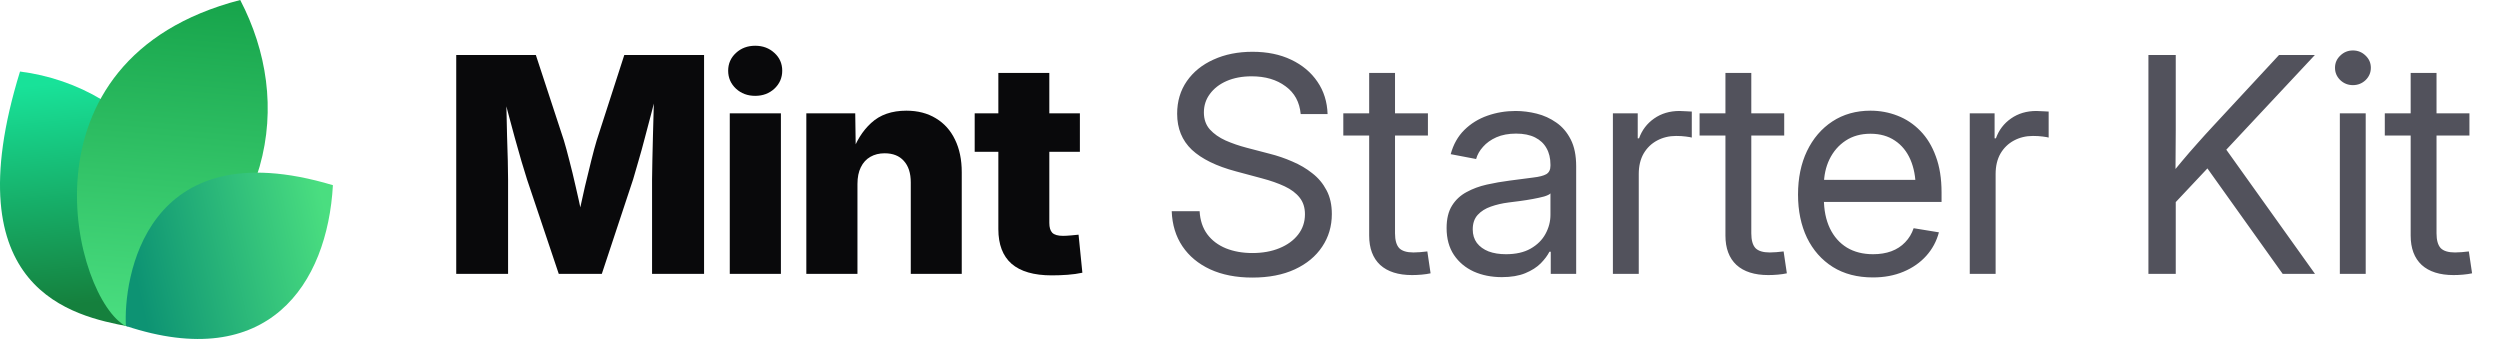
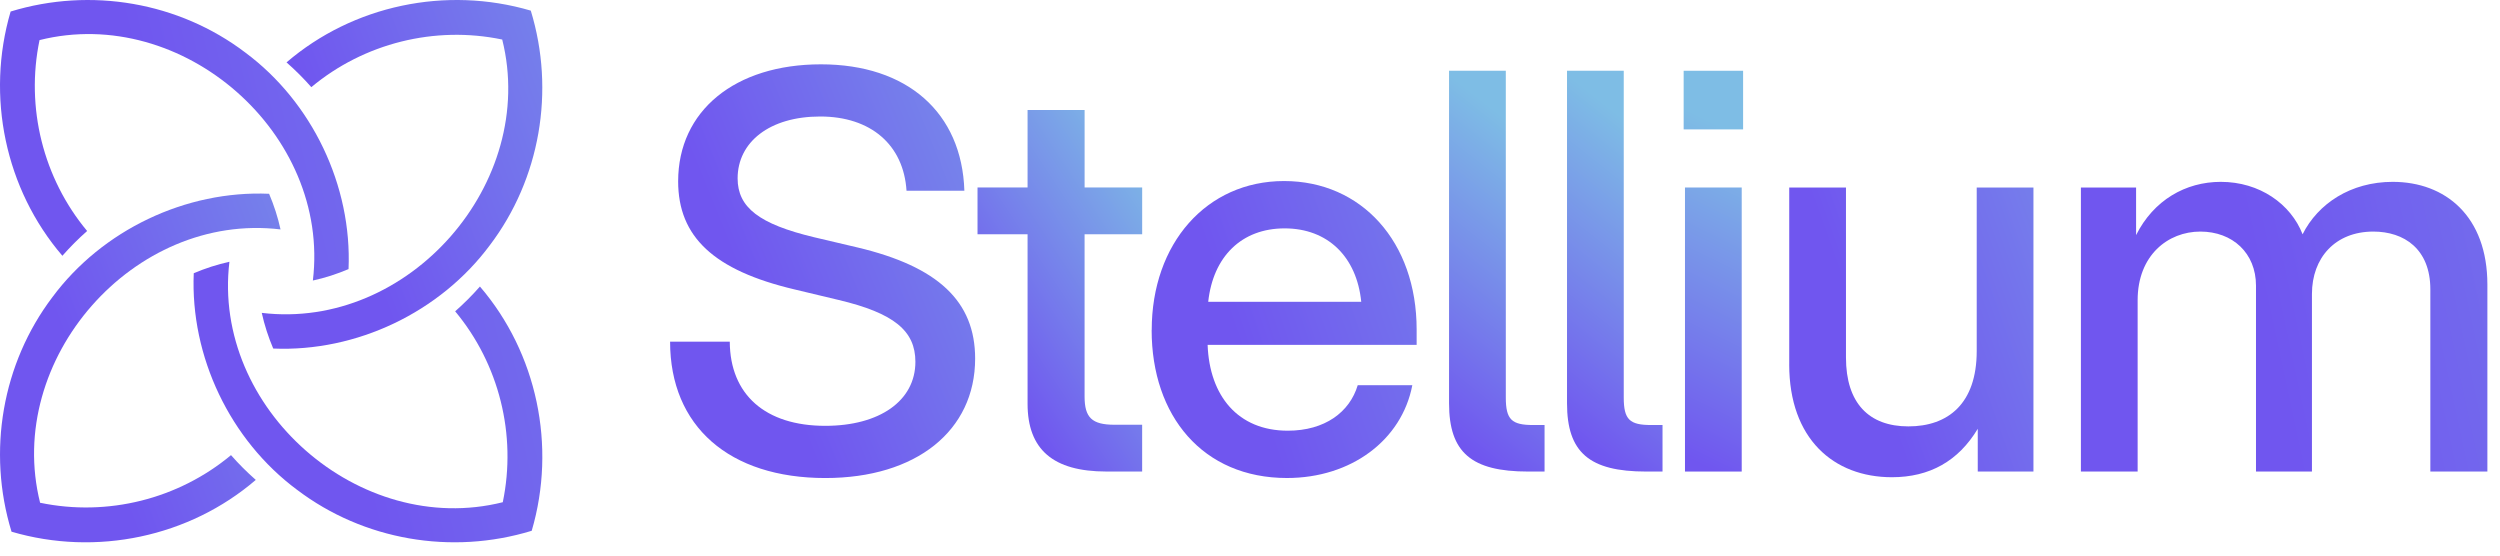
- <svg xmlns="http://www.w3.org/2000/svg" width="177" height="24" viewBox="0 0 177 24" fill="none">
-   <path d="M9.061 23.108C5.268 22.377 -3.391 20.627 1.417 5.064C9.634 6.099 16.973 14.064 9.061 23.108Z" fill="url(#paint0_linear_17557_2020)" />
-   <path d="M8.919 23.094C5.276 21.222 0.784 4.209 17.007 0C20.757 7.193 19.621 16.545 8.919 23.094Z" fill="url(#paint1_linear_17557_2020)" />
-   <path d="M8.914 23.079C8.735 19.882 10.159 9.085 23.57 13.111C23.181 20.123 18.984 26.418 8.914 23.079Z" fill="url(#paint2_linear_17557_2020)" />
-   <path d="M32.301 19.392V3.894H37.938L39.925 9.948C40.036 10.315 40.164 10.787 40.31 11.362C40.462 11.938 40.611 12.552 40.757 13.204C40.91 13.855 41.048 14.483 41.173 15.086C41.305 15.682 41.412 16.192 41.495 16.615H40.695C40.771 16.192 40.871 15.682 40.996 15.086C41.128 14.49 41.267 13.866 41.412 13.214C41.565 12.562 41.714 11.948 41.86 11.373C42.005 10.79 42.133 10.315 42.244 9.948L44.2 3.894H49.848V19.392H46.166V12.704C46.166 12.357 46.173 11.917 46.187 11.383C46.2 10.849 46.214 10.27 46.228 9.646C46.249 9.022 46.266 8.391 46.28 7.753C46.301 7.115 46.311 6.519 46.311 5.964H46.623C46.485 6.561 46.332 7.181 46.166 7.826C45.999 8.471 45.833 9.102 45.666 9.719C45.507 10.336 45.351 10.901 45.198 11.414C45.053 11.928 44.928 12.357 44.824 12.704L42.608 19.392H39.561L37.314 12.704C37.203 12.357 37.072 11.928 36.919 11.414C36.773 10.901 36.614 10.34 36.441 9.729C36.274 9.112 36.104 8.481 35.931 7.836C35.764 7.192 35.608 6.567 35.463 5.964H35.827C35.834 6.512 35.844 7.105 35.858 7.743C35.872 8.374 35.886 9.005 35.9 9.636C35.92 10.26 35.938 10.839 35.952 11.373C35.965 11.907 35.972 12.351 35.972 12.704V19.392H32.301ZM51.668 19.392V8.024H55.288V19.392H51.668ZM53.468 6.786C52.927 6.786 52.473 6.616 52.105 6.276C51.738 5.93 51.554 5.507 51.554 5.007C51.554 4.508 51.738 4.088 52.105 3.749C52.473 3.409 52.927 3.239 53.468 3.239C54.009 3.239 54.463 3.409 54.83 3.749C55.198 4.082 55.382 4.501 55.382 5.007C55.382 5.507 55.198 5.93 54.83 6.276C54.463 6.616 54.009 6.786 53.468 6.786ZM60.708 13.027V19.392H57.088V8.024H60.551L60.593 10.967H60.281C60.593 10.024 61.061 9.268 61.685 8.7C62.309 8.124 63.138 7.836 64.171 7.836C64.975 7.836 65.672 8.017 66.262 8.377C66.851 8.731 67.302 9.234 67.614 9.885C67.933 10.537 68.092 11.307 68.092 12.194V19.392H64.483V12.912C64.483 12.26 64.32 11.754 63.994 11.394C63.675 11.033 63.221 10.853 62.632 10.853C62.25 10.853 61.914 10.936 61.623 11.102C61.332 11.269 61.106 11.515 60.947 11.841C60.787 12.16 60.708 12.555 60.708 13.027ZM76.456 8.024V10.749H69.008V8.024H76.456ZM70.683 5.163H74.292V15.783C74.292 16.102 74.361 16.334 74.5 16.48C74.646 16.625 74.899 16.698 75.259 16.698C75.405 16.698 75.596 16.688 75.831 16.667C76.074 16.646 76.251 16.629 76.362 16.615L76.632 19.309C76.313 19.378 75.963 19.427 75.582 19.455C75.207 19.482 74.836 19.496 74.469 19.496C73.2 19.496 72.25 19.222 71.619 18.674C70.995 18.127 70.683 17.308 70.683 16.22V5.163Z" fill="#09090B" />
-   <path d="M88.667 19.652C87.523 19.652 86.528 19.458 85.682 19.07C84.843 18.681 84.188 18.137 83.716 17.437C83.245 16.736 82.992 15.908 82.957 14.951H84.933C84.968 15.596 85.148 16.14 85.474 16.584C85.8 17.021 86.24 17.354 86.795 17.582C87.35 17.804 87.974 17.915 88.667 17.915C89.388 17.915 90.026 17.801 90.581 17.572C91.143 17.343 91.583 17.024 91.902 16.615C92.228 16.199 92.391 15.717 92.391 15.169C92.391 14.698 92.266 14.306 92.017 13.994C91.767 13.675 91.413 13.408 90.956 13.193C90.498 12.978 89.954 12.787 89.323 12.621L87.502 12.132C86.123 11.765 85.082 11.255 84.382 10.603C83.689 9.944 83.342 9.095 83.342 8.055C83.342 7.174 83.571 6.404 84.028 5.746C84.486 5.087 85.117 4.577 85.921 4.217C86.726 3.849 87.645 3.666 88.678 3.666C89.718 3.666 90.63 3.853 91.413 4.227C92.204 4.602 92.824 5.122 93.275 5.787C93.726 6.446 93.965 7.209 93.993 8.076H92.089C92.013 7.23 91.656 6.574 91.018 6.11C90.387 5.638 89.586 5.403 88.615 5.403C87.95 5.403 87.36 5.513 86.847 5.735C86.341 5.957 85.946 6.262 85.661 6.651C85.377 7.032 85.235 7.469 85.235 7.961C85.235 8.447 85.377 8.849 85.661 9.168C85.946 9.48 86.317 9.74 86.774 9.948C87.232 10.149 87.724 10.319 88.251 10.457L89.884 10.884C90.439 11.023 90.977 11.206 91.496 11.435C92.023 11.657 92.495 11.934 92.911 12.267C93.334 12.593 93.67 12.995 93.92 13.474C94.17 13.945 94.294 14.504 94.294 15.149C94.294 16.015 94.066 16.788 93.608 17.468C93.157 18.148 92.512 18.681 91.673 19.07C90.834 19.458 89.832 19.652 88.667 19.652ZM101.097 8.024V9.594H95.106V8.024H101.097ZM96.937 5.163H98.767V16.521C98.767 17 98.865 17.347 99.059 17.562C99.26 17.77 99.6 17.874 100.078 17.874C100.21 17.874 100.366 17.867 100.546 17.853C100.733 17.832 100.903 17.815 101.056 17.801L101.285 19.351C101.097 19.392 100.886 19.423 100.65 19.444C100.414 19.465 100.189 19.475 99.974 19.475C98.996 19.475 98.244 19.236 97.717 18.758C97.197 18.272 96.937 17.579 96.937 16.677V5.163ZM106.33 19.621C105.595 19.621 104.932 19.489 104.343 19.226C103.754 18.955 103.285 18.564 102.939 18.05C102.592 17.53 102.419 16.896 102.419 16.147C102.419 15.495 102.547 14.965 102.804 14.556C103.06 14.146 103.403 13.828 103.833 13.599C104.263 13.363 104.742 13.186 105.269 13.068C105.796 12.95 106.333 12.857 106.881 12.787C107.574 12.69 108.132 12.617 108.555 12.569C108.978 12.52 109.287 12.441 109.481 12.33C109.675 12.212 109.772 12.014 109.772 11.737V11.654C109.772 11.203 109.679 10.815 109.492 10.489C109.311 10.163 109.041 9.91 108.68 9.729C108.32 9.549 107.872 9.459 107.338 9.459C106.805 9.459 106.34 9.546 105.945 9.719C105.556 9.892 105.241 10.118 104.998 10.395C104.755 10.665 104.593 10.953 104.509 11.258L102.71 10.915C102.897 10.222 103.22 9.65 103.677 9.199C104.135 8.748 104.679 8.412 105.31 8.19C105.941 7.968 106.607 7.857 107.307 7.857C107.8 7.857 108.295 7.92 108.795 8.044C109.301 8.169 109.765 8.381 110.188 8.679C110.611 8.97 110.951 9.369 111.208 9.875C111.464 10.374 111.593 11.005 111.593 11.768V19.392H109.793V17.822H109.7C109.568 18.085 109.363 18.359 109.086 18.643C108.809 18.921 108.444 19.153 107.994 19.34C107.543 19.527 106.988 19.621 106.33 19.621ZM106.621 17.998C107.321 17.998 107.904 17.867 108.368 17.603C108.84 17.333 109.19 16.986 109.419 16.563C109.654 16.133 109.772 15.682 109.772 15.211V13.692C109.703 13.769 109.554 13.841 109.325 13.911C109.096 13.973 108.829 14.032 108.524 14.088C108.226 14.143 107.921 14.192 107.609 14.233C107.304 14.275 107.033 14.309 106.798 14.337C106.354 14.393 105.938 14.49 105.549 14.628C105.168 14.76 104.86 14.954 104.624 15.211C104.388 15.467 104.27 15.811 104.27 16.241C104.27 16.615 104.367 16.934 104.561 17.198C104.762 17.461 105.04 17.662 105.393 17.801C105.747 17.933 106.156 17.998 106.621 17.998ZM114.193 19.392V8.024H115.951V9.792H116.045C116.253 9.209 116.61 8.741 117.116 8.388C117.622 8.034 118.219 7.857 118.905 7.857C119.058 7.857 119.217 7.864 119.384 7.878C119.55 7.885 119.682 7.892 119.779 7.899V9.74C119.716 9.719 119.578 9.695 119.363 9.667C119.155 9.639 118.922 9.625 118.666 9.625C118.174 9.625 117.726 9.733 117.324 9.948C116.922 10.163 116.603 10.471 116.367 10.874C116.138 11.276 116.024 11.758 116.024 12.319V19.392H114.193ZM126.322 8.024V9.594H120.33V8.024H126.322ZM122.161 5.163H123.992V16.521C123.992 17 124.089 17.347 124.283 17.562C124.484 17.77 124.824 17.874 125.302 17.874C125.434 17.874 125.59 17.867 125.77 17.853C125.958 17.832 126.127 17.815 126.28 17.801L126.509 19.351C126.322 19.392 126.11 19.423 125.874 19.444C125.639 19.465 125.413 19.475 125.198 19.475C124.221 19.475 123.468 19.236 122.941 18.758C122.421 18.272 122.161 17.579 122.161 16.677V5.163ZM132.604 19.642C131.502 19.642 130.555 19.396 129.765 18.903C128.974 18.404 128.364 17.714 127.934 16.834C127.511 15.946 127.3 14.927 127.3 13.775C127.3 12.611 127.511 11.584 127.934 10.697C128.364 9.802 128.964 9.102 129.734 8.596C130.51 8.089 131.408 7.836 132.428 7.836C133.1 7.836 133.738 7.954 134.341 8.19C134.952 8.426 135.489 8.783 135.954 9.261C136.425 9.74 136.793 10.343 137.056 11.071C137.327 11.792 137.462 12.645 137.462 13.63V14.296H128.433V12.735H136.463L135.631 13.297C135.631 12.541 135.506 11.876 135.257 11.3C135.007 10.725 134.643 10.277 134.165 9.958C133.686 9.632 133.107 9.469 132.428 9.469C131.748 9.469 131.162 9.632 130.67 9.958C130.177 10.284 129.796 10.725 129.526 11.279C129.262 11.827 129.13 12.441 129.13 13.12V14.046C129.13 14.864 129.273 15.572 129.557 16.168C129.841 16.757 130.243 17.211 130.763 17.53C131.283 17.842 131.901 17.998 132.615 17.998C133.093 17.998 133.523 17.929 133.905 17.79C134.293 17.645 134.619 17.433 134.882 17.156C135.153 16.879 135.354 16.546 135.486 16.157L137.275 16.449C137.108 17.08 136.81 17.634 136.38 18.113C135.95 18.591 135.413 18.966 134.768 19.236C134.123 19.507 133.402 19.642 132.604 19.642ZM139.459 19.392V8.024H141.217V9.792H141.311C141.519 9.209 141.876 8.741 142.382 8.388C142.888 8.034 143.485 7.857 144.171 7.857C144.324 7.857 144.483 7.864 144.649 7.878C144.816 7.885 144.948 7.892 145.045 7.899V9.74C144.982 9.719 144.844 9.695 144.629 9.667C144.421 9.639 144.188 9.625 143.932 9.625C143.439 9.625 142.992 9.733 142.59 9.948C142.188 10.163 141.869 10.471 141.633 10.874C141.404 11.276 141.29 11.758 141.29 12.319V19.392H139.459ZM153.429 14.961V12.715C153.783 12.257 154.136 11.82 154.49 11.404C154.844 10.981 155.204 10.565 155.572 10.156C155.939 9.74 156.314 9.327 156.695 8.918L161.355 3.894H163.893L157.277 10.967H157.184L153.429 14.961ZM152.108 19.392V3.894H154.043V9.241L154.022 12.559L154.043 13.505V19.392H152.108ZM161.615 19.392L155.967 11.477L157.173 9.969L163.903 19.392H161.615ZM165.661 19.392V8.024H167.492V19.392H165.661ZM166.587 6.027C166.24 6.027 165.942 5.909 165.692 5.673C165.443 5.43 165.318 5.139 165.318 4.799C165.318 4.459 165.443 4.172 165.692 3.936C165.942 3.693 166.24 3.572 166.587 3.572C166.934 3.572 167.232 3.693 167.482 3.936C167.731 4.172 167.856 4.459 167.856 4.799C167.856 5.139 167.731 5.43 167.482 5.673C167.232 5.909 166.934 6.027 166.587 6.027ZM174.836 8.024V9.594H168.844V8.024H174.836ZM170.675 5.163H172.506V16.521C172.506 17 172.603 17.347 172.797 17.562C172.998 17.77 173.338 17.874 173.816 17.874C173.948 17.874 174.104 17.867 174.284 17.853C174.472 17.832 174.641 17.815 174.794 17.801L175.023 19.351C174.836 19.392 174.624 19.423 174.388 19.444C174.153 19.465 173.927 19.475 173.712 19.475C172.735 19.475 171.982 19.236 171.455 18.758C170.935 18.272 170.675 17.579 170.675 16.677V5.163Z" fill="#52525C" />
+ <svg xmlns="http://www.w3.org/2000/svg" width="108px" height="24px" viewBox="0 0 108 24" version="1.1">
  <defs>
-     <linearGradient id="paint0_linear_17557_2020" x1="3.776" y1="5.916" x2="5.232" y2="21.559" gradientUnits="userSpaceOnUse">
-       <stop stop-color="#18E299" />
-       <stop offset="1" stop-color="#15803D" />
+     <linearGradient x1="207.159%" y1="13.219%" x2="50%" y2="100%" id="linearGradient-1">
+       <stop stop-color="#7EBDE5" offset="0%" />
+       <stop stop-color="#7056EF" offset="100%" />
    </linearGradient>
-     <linearGradient id="paint1_linear_17557_2020" x1="12.171" y1="-0.718" x2="10.19" y2="22.983" gradientUnits="userSpaceOnUse">
-       <stop stop-color="#16A34A" />
-       <stop offset="1" stop-color="#4ADE80" />
+     <linearGradient x1="109.938%" y1="13.219%" x2="50%" y2="100%" id="linearGradient-2">
+       <stop stop-color="#7EBDE5" offset="0%" />
+       <stop stop-color="#7056EF" offset="100%" />
    </linearGradient>
-     <linearGradient id="paint2_linear_17557_2020" x1="23.133" y1="15.353" x2="9.338" y2="18.52" gradientUnits="userSpaceOnUse">
-       <stop stop-color="#4ADE80" />
-       <stop offset="1" stop-color="#0D9373" />
+     <linearGradient x1="280.166%" y1="13.219%" x2="50%" y2="100%" id="linearGradient-3">
+       <stop stop-color="#7EBDE5" offset="0%" />
+       <stop stop-color="#7056EF" offset="100%" />
+     </linearGradient>
+     <linearGradient x1="66.409%" y1="13.219%" x2="50%" y2="100%" id="linearGradient-4">
+       <stop stop-color="#7EBDE5" offset="0%" />
+       <stop stop-color="#7056EF" offset="100%" />
+     </linearGradient>
+     <linearGradient x1="56.36%" y1="13.219%" x2="50%" y2="100%" id="linearGradient-5">
+       <stop stop-color="#7EBDE5" offset="0%" />
+       <stop stop-color="#7056EF" offset="100%" />
+     </linearGradient>
+     <linearGradient x1="255.403%" y1="13.219%" x2="50%" y2="100%" id="linearGradient-6">
+       <stop stop-color="#7EBDE5" offset="0%" />
+       <stop stop-color="#7056EF" offset="100%" />
+     </linearGradient>
+     <linearGradient x1="338.998%" y1="31.32%" x2="50%" y2="75.394%" id="linearGradient-7">
+       <stop stop-color="#7EBDE5" offset="0%" />
+       <stop stop-color="#7056EF" offset="100%" />
+     </linearGradient>
+     <linearGradient x1="338.998%" y1="26.202%" x2="50%" y2="82.352%" id="linearGradient-8">
+       <stop stop-color="#7EBDE5" offset="0%" />
+       <stop stop-color="#7056EF" offset="100%" />
+     </linearGradient>
+     <linearGradient x1="236.986%" y1="13.219%" x2="50%" y2="100%" id="linearGradient-9">
+       <stop stop-color="#7EBDE5" offset="0%" />
+       <stop stop-color="#7056EF" offset="100%" />
+     </linearGradient>
+     <linearGradient x1="338.998%" y1="26.205%" x2="50%" y2="82.347%" id="linearGradient-10">
+       <stop stop-color="#7EBDE5" offset="0%" />
+       <stop stop-color="#7056EF" offset="100%" />
+     </linearGradient>
+     <linearGradient x1="236.979%" y1="13.219%" x2="50%" y2="100%" id="linearGradient-11">
+       <stop stop-color="#7EBDE5" offset="0%" />
+       <stop stop-color="#7056EF" offset="100%" />
    </linearGradient>
  </defs>
+   <g id="Page-1" stroke="none" stroke-width="1" fill="none" fill-rule="evenodd">
+     <g id="logo" transform="translate(-0, 0)" fill-rule="nonzero">
+       <path d="M28.946,14.759 L31.526,14.759 C31.538,17.047 33.061,18.396 35.652,18.396 C37.999,18.396 39.545,17.314 39.545,15.63 C39.545,14.294 38.626,13.527 36.222,12.957 L34.328,12.504 C30.831,11.679 29.296,10.227 29.296,7.833 C29.296,4.789 31.748,2.779 35.466,2.779 C39.185,2.779 41.555,4.859 41.661,8.24 L39.162,8.24 C39.035,6.253 37.616,5.033 35.432,5.033 C33.248,5.033 31.865,6.137 31.865,7.706 C31.865,8.961 32.795,9.681 35.176,10.25 L37.048,10.691 C40.522,11.517 42.126,13.016 42.126,15.491 C42.126,18.606 39.582,20.651 35.654,20.651 C31.505,20.651 28.948,18.42 28.948,14.76 L28.946,14.759 Z" id="Path" fill="url(#linearGradient-1)" />
+       <path d="M49.341,10.121 L46.854,10.121 L46.854,17.129 C46.854,18.036 47.168,18.349 48.144,18.349 L49.341,18.349 L49.341,20.37 L47.795,20.37 C45.494,20.37 44.391,19.417 44.391,17.441 L44.391,10.12 L42.229,10.12 L42.229,8.099 L44.391,8.099 L44.391,4.751 L46.855,4.751 L46.855,8.099 L49.342,8.099 L49.342,10.12 L49.341,10.121 Z" id="Path" fill="url(#linearGradient-2)" />
+       <path d="M49.754,14.259 C49.754,10.517 52.124,7.821 55.471,7.821 C58.818,7.821 61.199,10.447 61.199,14.236 L61.199,14.899 L52.169,14.899 C52.251,17.107 53.482,18.606 55.632,18.606 C57.236,18.606 58.305,17.804 58.654,16.641 L61.012,16.641 C60.559,19.011 58.374,20.65 55.596,20.65 C51.959,20.65 49.751,17.966 49.751,14.259 L49.754,14.259 Z M58.806,13.039 C58.609,11.086 57.354,9.866 55.495,9.866 C53.636,9.866 52.404,11.086 52.195,13.039 L58.808,13.039 L58.806,13.039 Z" id="Shape" fill="url(#linearGradient-3)" />
+       <path d="M62.599,17.42 L62.599,3.057 L65.051,3.057 L65.051,17.176 C65.051,18.129 65.306,18.361 66.236,18.361 L66.725,18.361 L66.725,20.371 L66.016,20.371 C63.565,20.371 62.599,19.546 62.599,17.42 Z" id="Path" fill="url(#linearGradient-4)" />
+       <path d="M67.695,17.42 L67.695,3.057 L70.146,3.057 L70.146,17.176 C70.146,18.129 70.402,18.361 71.332,18.361 L71.821,18.361 L71.821,20.371 L71.112,20.371 C68.661,20.371 67.695,19.546 67.695,17.42 Z" id="Path" fill="url(#linearGradient-4)" />
+       <path d="M72.734,3.057 L75.302,3.057 L75.302,5.59 L72.734,5.59 L72.734,3.057 Z M72.791,8.1 L75.242,8.1 L75.242,20.371 L72.791,20.371 L72.791,8.1 Z" id="Shape" fill="url(#linearGradient-5)" />
+       <path d="M77.295,15.747 L77.295,8.101 L79.746,8.101 L79.746,15.446 C79.746,17.41 80.734,18.42 82.442,18.42 C84.151,18.42 85.394,17.444 85.394,15.166 L85.394,8.1 L87.845,8.1 L87.845,20.371 L85.439,20.371 L85.439,18.524 C84.602,19.919 83.359,20.616 81.732,20.616 C79.211,20.616 77.294,18.954 77.294,15.747 L77.295,15.747 Z" id="Path" fill="url(#linearGradient-6)" />
+       <path d="M89.896,8.1 L92.279,8.1 L92.279,10.157 C93.035,8.647 94.418,7.856 95.939,7.856 C97.612,7.856 98.961,8.809 99.472,10.121 C100.135,8.797 101.552,7.856 103.365,7.856 C105.642,7.856 107.455,9.343 107.455,12.294 L107.455,20.37 L104.991,20.37 L104.991,12.503 C104.991,10.749 103.852,10.004 102.526,10.004 C100.888,10.004 99.876,11.131 99.876,12.7 L99.876,20.37 L97.459,20.37 L97.459,12.34 C97.459,10.934 96.448,10.004 95.054,10.004 C93.659,10.004 92.346,11.027 92.346,12.967 L92.346,20.37 L89.895,20.37 L89.895,8.099 L89.896,8.1 Z" id="Path" fill="url(#linearGradient-7)" />
+       <path d="M10.591,2.265 C13.488,4.414 15.211,8.023 15.057,11.625 C14.562,11.835 14.044,12.004 13.516,12.119 C14.28,5.77 7.897,0.184 1.708,1.732 C1.101,4.648 1.867,7.703 3.764,9.979 C3.386,10.312 3.027,10.672 2.695,11.05 C0.227,8.174 -0.617,4.16 0.459,0.498 C3.933,-0.565 7.732,0.098 10.591,2.265 Z" id="Path" fill="url(#linearGradient-8)" />
+       <path d="M2.264,12.837 C4.414,9.94 8.023,8.217 11.625,8.371 C11.835,8.866 12.004,9.384 12.119,9.911 C5.77,9.148 0.184,15.531 1.732,21.719 C4.648,22.326 7.703,21.559 9.979,19.662 C10.312,20.04 10.672,20.4 11.05,20.732 C8.174,23.2 4.16,24.045 0.498,22.969 C-0.565,19.495 0.099,15.696 2.264,12.837 Z" id="Path" fill="url(#linearGradient-9)" />
+       <path d="M12.837,21.163 C9.94,19.014 8.217,15.405 8.37,11.803 C8.866,11.593 9.384,11.424 9.911,11.308 C9.149,17.657 15.531,23.244 21.72,21.696 C22.327,18.78 21.56,15.724 19.663,13.449 C20.041,13.116 20.401,12.756 20.733,12.378 C23.201,15.254 24.046,19.267 22.97,22.93 C19.496,23.993 15.697,23.329 12.838,21.163 L12.837,21.163 Z" id="Path" fill="url(#linearGradient-10)" />
+       <path d="M21.163,10.591 C19.014,13.488 15.405,15.211 11.803,15.057 C11.593,14.562 11.424,14.044 11.308,13.516 C17.657,14.279 23.244,7.897 21.696,1.708 C18.78,1.101 15.724,1.867 13.449,3.765 C13.116,3.386 12.756,3.027 12.378,2.695 C15.254,0.227 19.267,-0.617 22.93,0.459 C23.993,3.933 23.329,7.732 21.163,10.591 Z" id="Path" fill="url(#linearGradient-11)" />
+     </g>
+   </g>
</svg>
